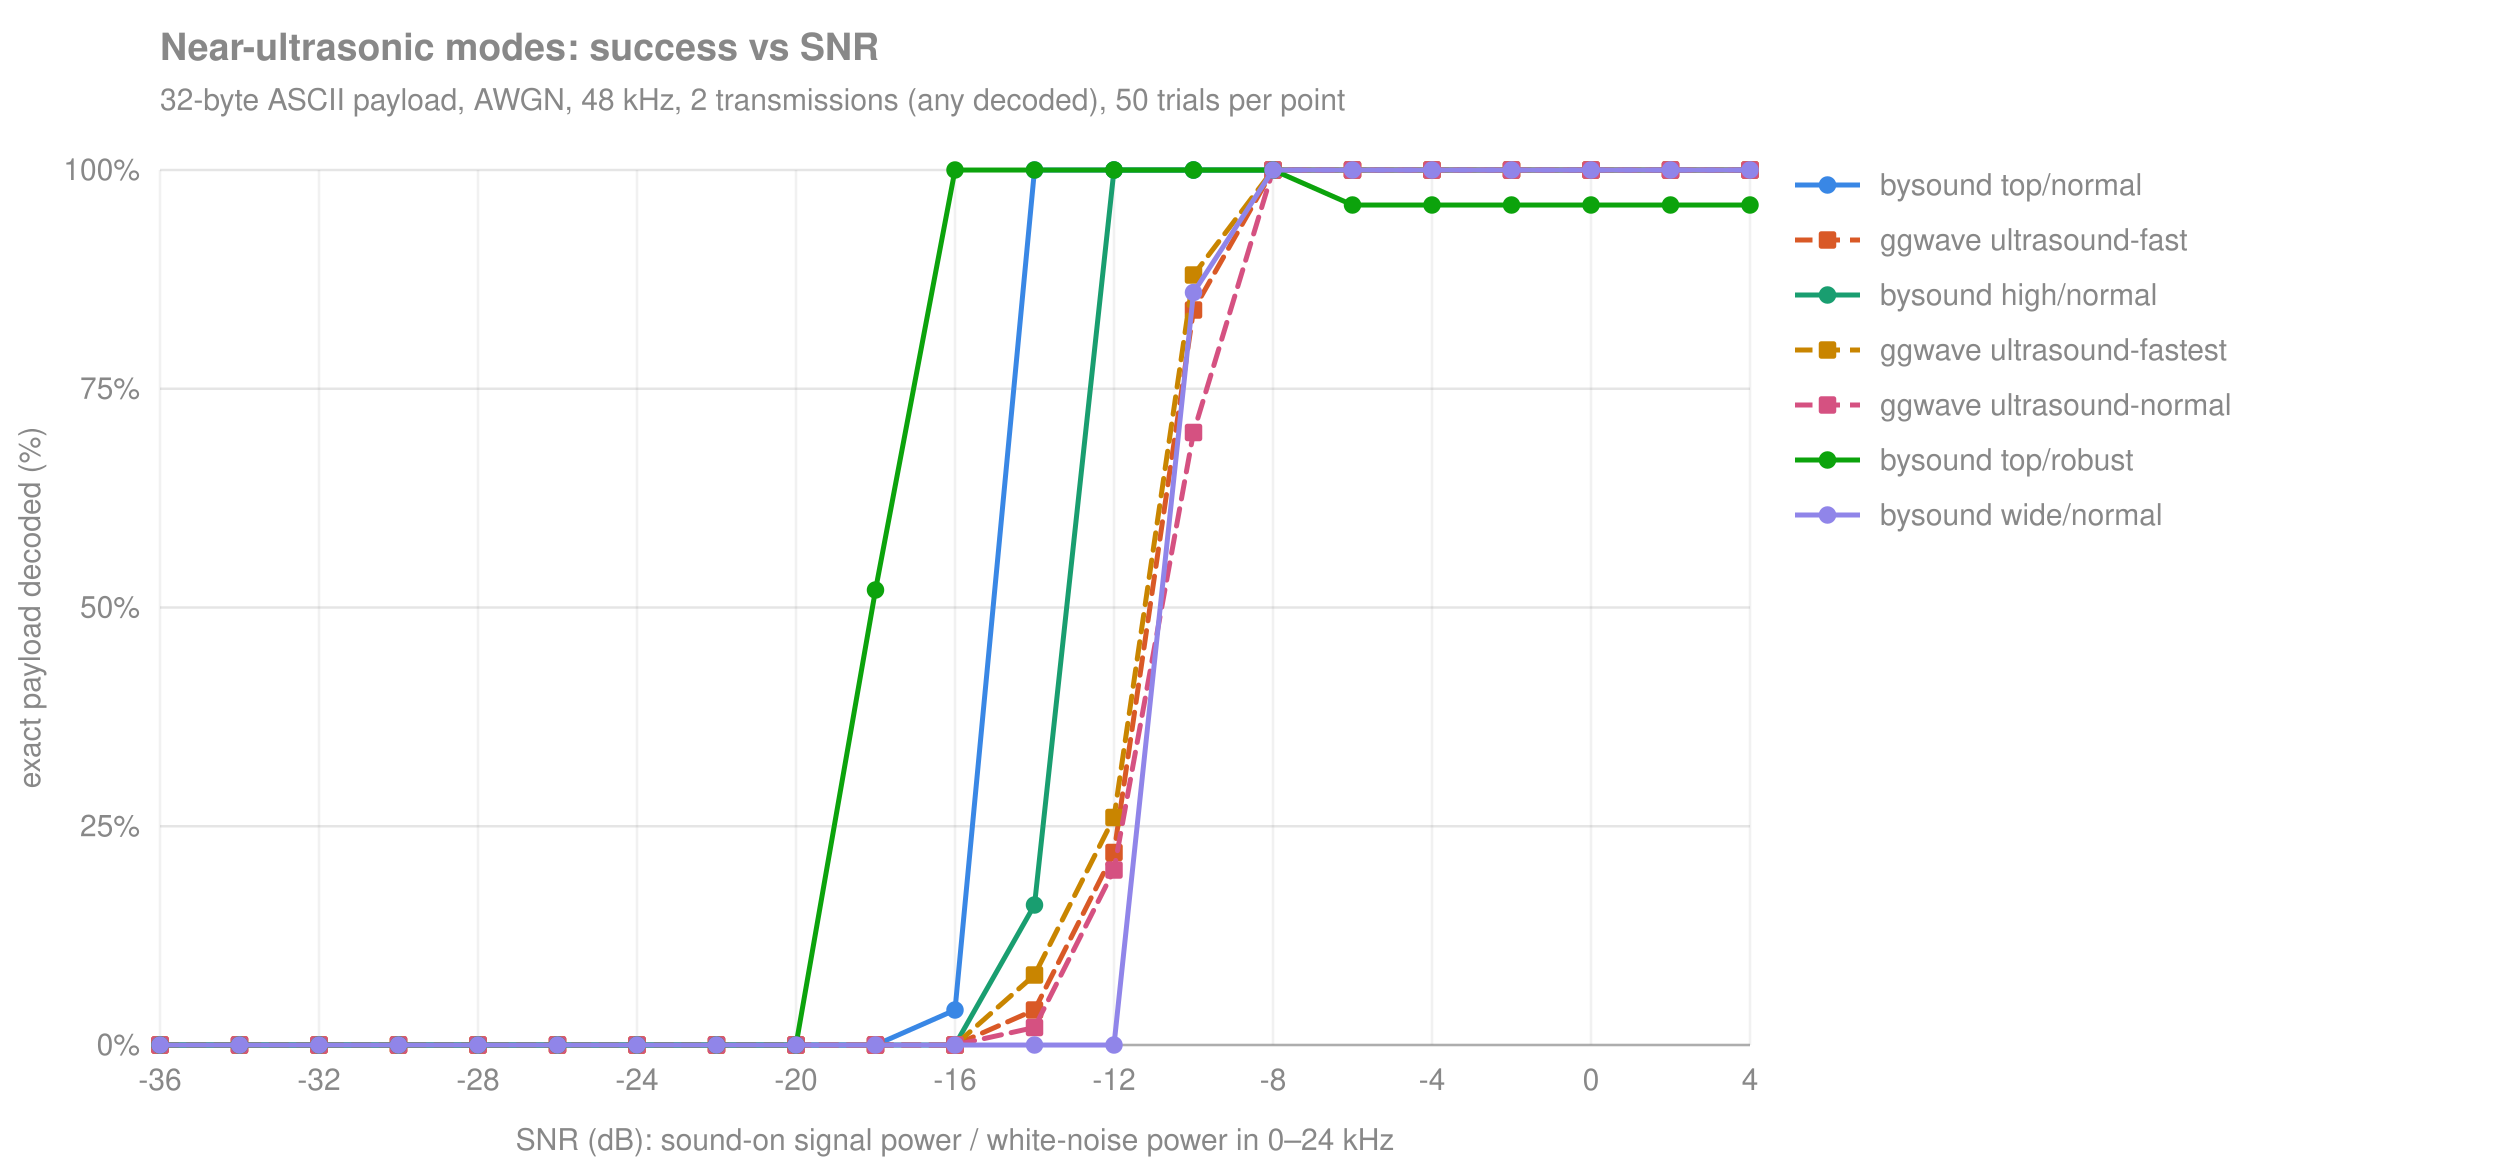
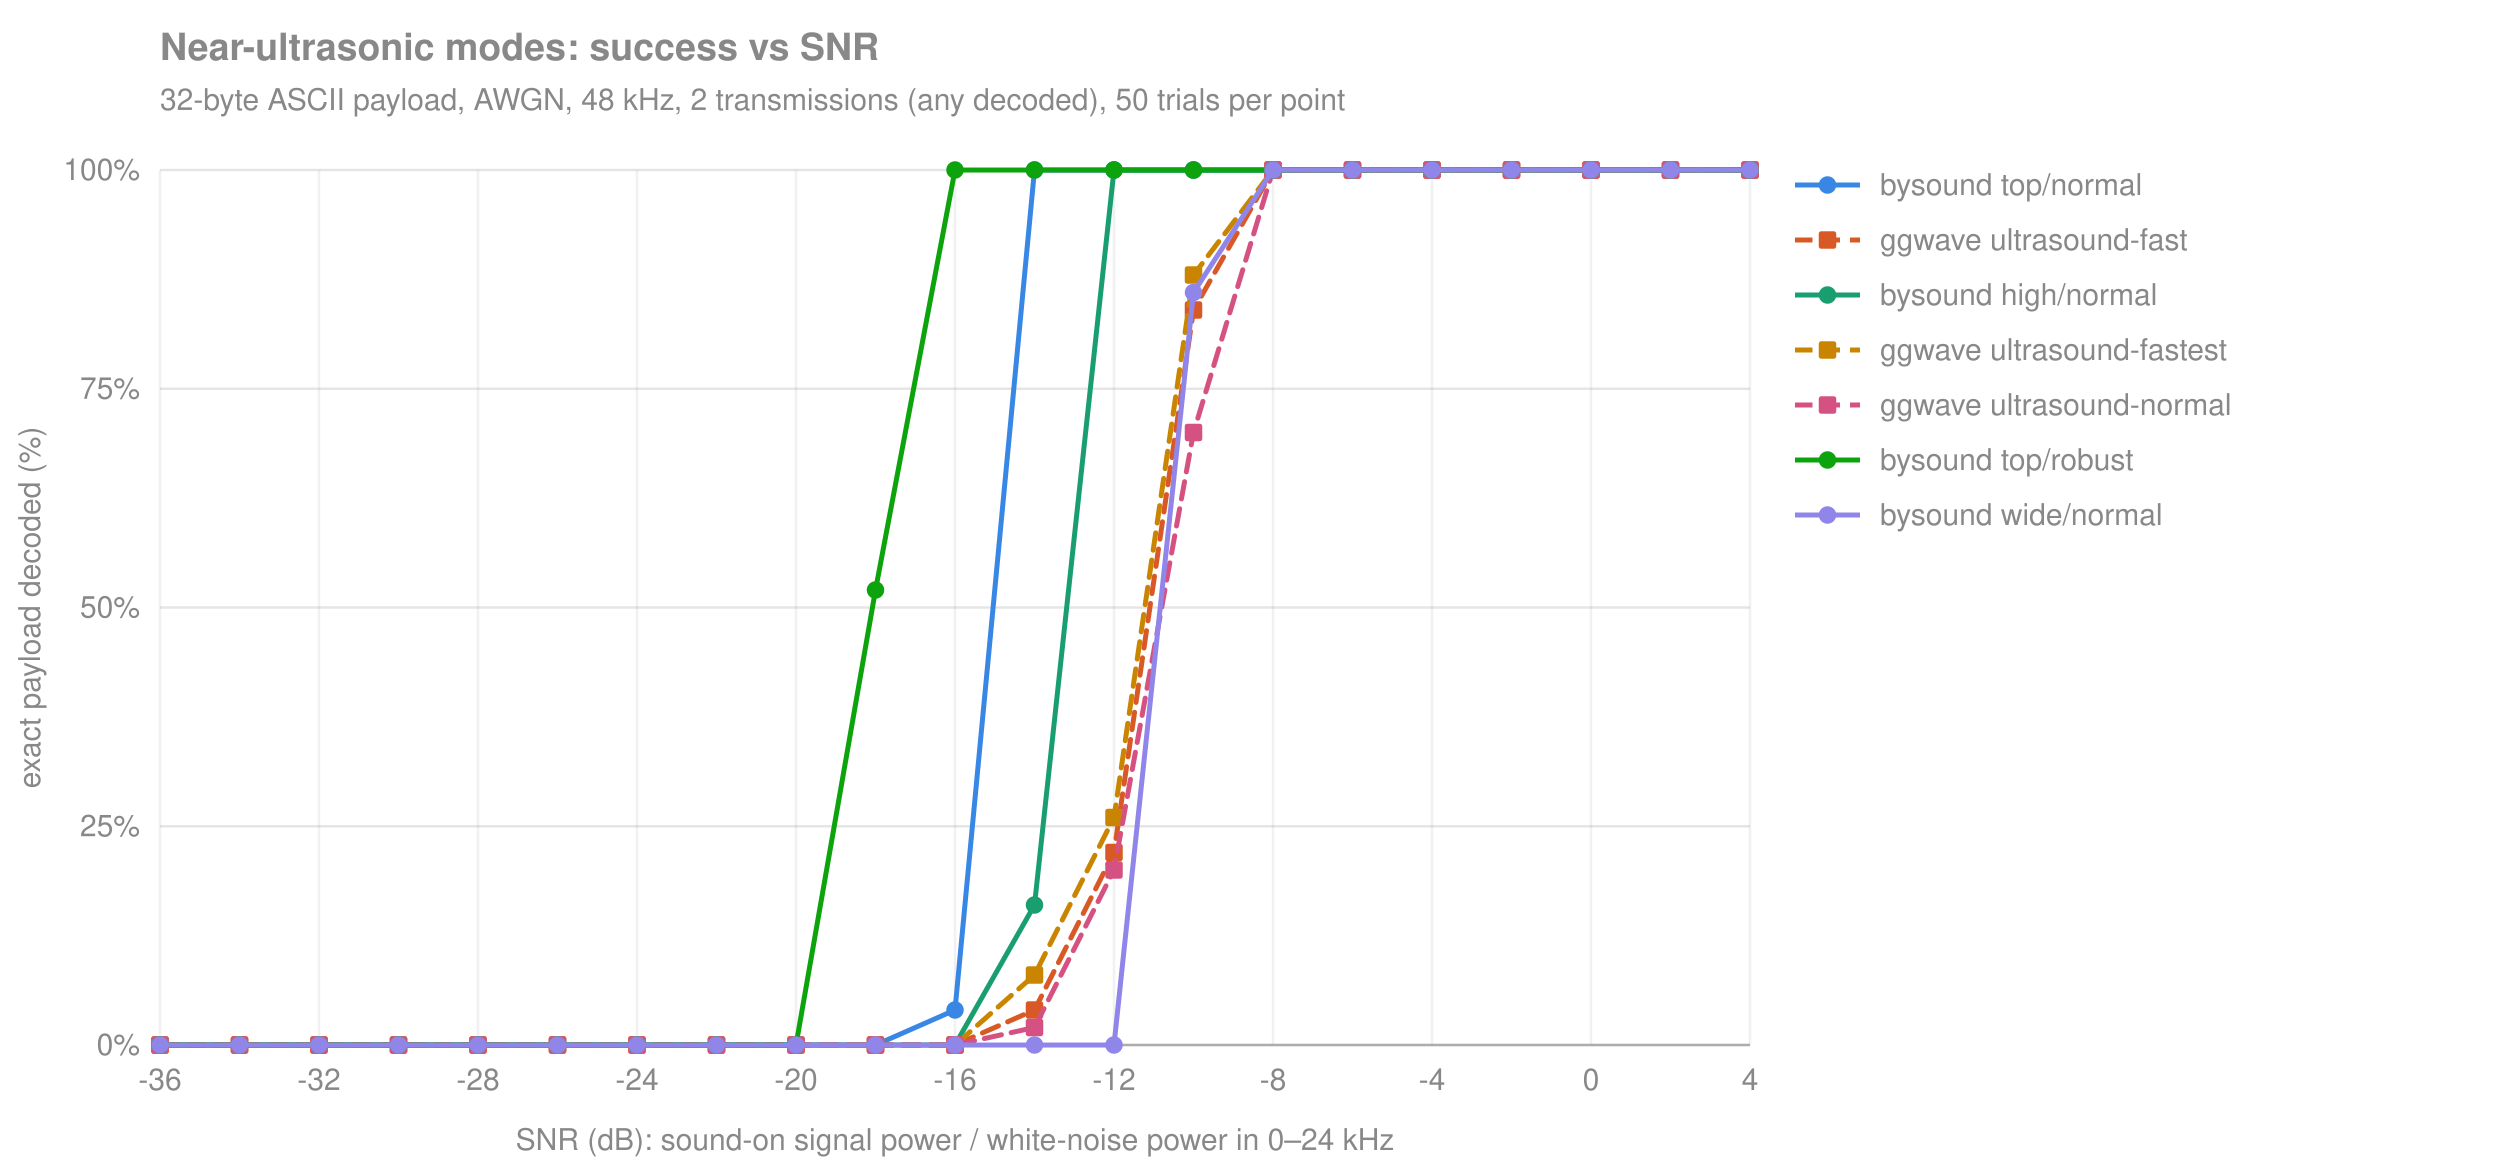
<svg xmlns="http://www.w3.org/2000/svg" width="1000" height="470" viewBox="0 0 1000 470" font-family="-apple-system,BlinkMacSystemFont,'Segoe UI',Helvetica,Arial,sans-serif" font-size="12">
  <text x="64" y="24" fill="#888888" font-size="15" font-weight="600">Near-ultrasonic modes: success vs SNR</text>
  <text x="64" y="44" fill="#888888" font-size="12">32-byte ASCII payload, AWGN, 48 kHz, 2 transmissions (any decoded), 50 trials per point</text>
  <line x1="64" x2="700" y1="418.0" y2="418.0" stroke="#888888" stroke-opacity="0.22" stroke-width="1" />
  <text x="56" y="418.0" fill="#888888" text-anchor="end" dominant-baseline="middle">0%</text>
  <line x1="64" x2="700" y1="330.5" y2="330.5" stroke="#888888" stroke-opacity="0.22" stroke-width="1" />
  <text x="56" y="330.5" fill="#888888" text-anchor="end" dominant-baseline="middle">25%</text>
  <line x1="64" x2="700" y1="243.0" y2="243.0" stroke="#888888" stroke-opacity="0.22" stroke-width="1" />
  <text x="56" y="243.0" fill="#888888" text-anchor="end" dominant-baseline="middle">50%</text>
  <line x1="64" x2="700" y1="155.5" y2="155.5" stroke="#888888" stroke-opacity="0.22" stroke-width="1" />
  <text x="56" y="155.5" fill="#888888" text-anchor="end" dominant-baseline="middle">75%</text>
  <line x1="64" x2="700" y1="68.0" y2="68.0" stroke="#888888" stroke-opacity="0.22" stroke-width="1" />
  <text x="56" y="68.0" fill="#888888" text-anchor="end" dominant-baseline="middle">100%</text>
  <line x1="64.0" x2="64.0" y1="68" y2="418" stroke="#888888" stroke-opacity="0.12" stroke-width="1" />
  <text x="64.0" y="436" fill="#888888" text-anchor="middle">-36</text>
  <line x1="127.6" x2="127.6" y1="68" y2="418" stroke="#888888" stroke-opacity="0.12" stroke-width="1" />
  <text x="127.6" y="436" fill="#888888" text-anchor="middle">-32</text>
  <line x1="191.2" x2="191.2" y1="68" y2="418" stroke="#888888" stroke-opacity="0.12" stroke-width="1" />
  <text x="191.2" y="436" fill="#888888" text-anchor="middle">-28</text>
  <line x1="254.8" x2="254.8" y1="68" y2="418" stroke="#888888" stroke-opacity="0.12" stroke-width="1" />
  <text x="254.8" y="436" fill="#888888" text-anchor="middle">-24</text>
  <line x1="318.4" x2="318.4" y1="68" y2="418" stroke="#888888" stroke-opacity="0.12" stroke-width="1" />
  <text x="318.4" y="436" fill="#888888" text-anchor="middle">-20</text>
  <line x1="382.0" x2="382.0" y1="68" y2="418" stroke="#888888" stroke-opacity="0.12" stroke-width="1" />
  <text x="382.0" y="436" fill="#888888" text-anchor="middle">-16</text>
  <line x1="445.6" x2="445.6" y1="68" y2="418" stroke="#888888" stroke-opacity="0.12" stroke-width="1" />
  <text x="445.6" y="436" fill="#888888" text-anchor="middle">-12</text>
  <line x1="509.2" x2="509.2" y1="68" y2="418" stroke="#888888" stroke-opacity="0.12" stroke-width="1" />
  <text x="509.2" y="436" fill="#888888" text-anchor="middle">-8</text>
  <line x1="572.8" x2="572.8" y1="68" y2="418" stroke="#888888" stroke-opacity="0.12" stroke-width="1" />
  <text x="572.8" y="436" fill="#888888" text-anchor="middle">-4</text>
  <line x1="636.4" x2="636.4" y1="68" y2="418" stroke="#888888" stroke-opacity="0.12" stroke-width="1" />
  <text x="636.4" y="436" fill="#888888" text-anchor="middle">0</text>
  <line x1="700.0" x2="700.0" y1="68" y2="418" stroke="#888888" stroke-opacity="0.12" stroke-width="1" />
  <text x="700.0" y="436" fill="#888888" text-anchor="middle">4</text>
  <line x1="64" x2="700" y1="418" y2="418" stroke="#888888" stroke-opacity="0.6" stroke-width="1" />
  <text x="382.0" y="460" fill="#888888" text-anchor="middle">SNR (dB): sound-on signal power / white-noise power in 0–24 kHz</text>
  <text transform="translate(16 243.0) rotate(-90)" fill="#888888" text-anchor="middle">exact payload decoded (%)</text>
  <path d="M64.0 418.0 L95.8 418.0 L127.6 418.0 L159.4 418.0 L191.2 418.0 L223.0 418.0 L254.8 418.0 L286.6 418.0 L318.4 418.0 L350.2 418.0 L382.0 404.0 L413.8 68.0 L445.6 68.0 L477.4 68.0 L509.2 68.0 L541.0 68.0 L572.8 68.0 L604.6 68.0 L636.4 68.0 L668.2 68.0 L700.0 68.0" fill="none" stroke="#3987e5" stroke-width="2" stroke-linejoin="round" stroke-linecap="round" />
  <circle cx="64.0" cy="418.0" r="3.5" fill="#3987e5" />
  <circle cx="95.8" cy="418.0" r="3.5" fill="#3987e5" />
  <circle cx="127.6" cy="418.0" r="3.5" fill="#3987e5" />
  <circle cx="159.4" cy="418.0" r="3.5" fill="#3987e5" />
  <circle cx="191.2" cy="418.0" r="3.5" fill="#3987e5" />
  <circle cx="223.0" cy="418.0" r="3.5" fill="#3987e5" />
  <circle cx="254.8" cy="418.0" r="3.5" fill="#3987e5" />
  <circle cx="286.6" cy="418.0" r="3.5" fill="#3987e5" />
  <circle cx="318.4" cy="418.0" r="3.5" fill="#3987e5" />
  <circle cx="350.2" cy="418.0" r="3.5" fill="#3987e5" />
  <circle cx="382.0" cy="404.0" r="3.5" fill="#3987e5" />
  <circle cx="413.8" cy="68.0" r="3.5" fill="#3987e5" />
  <circle cx="445.6" cy="68.0" r="3.5" fill="#3987e5" />
  <circle cx="477.4" cy="68.0" r="3.5" fill="#3987e5" />
  <circle cx="509.2" cy="68.0" r="3.5" fill="#3987e5" />
  <circle cx="541.0" cy="68.0" r="3.5" fill="#3987e5" />
  <circle cx="572.8" cy="68.0" r="3.5" fill="#3987e5" />
  <circle cx="604.6" cy="68.0" r="3.5" fill="#3987e5" />
  <circle cx="636.4" cy="68.0" r="3.5" fill="#3987e5" />
  <circle cx="668.2" cy="68.0" r="3.5" fill="#3987e5" />
  <circle cx="700.0" cy="68.0" r="3.5" fill="#3987e5" />
  <path d="M64.0 418.0 L95.8 418.0 L127.6 418.0 L159.4 418.0 L191.2 418.0 L223.0 418.0 L254.8 418.0 L286.6 418.0 L318.4 418.0 L350.2 418.0 L382.0 418.0 L413.8 404.0 L445.6 341.0 L477.4 124.0 L509.2 68.0 L541.0 68.0 L572.8 68.0 L604.6 68.0 L636.4 68.0 L668.2 68.0 L700.0 68.0" fill="none" stroke="#d95926" stroke-width="2" stroke-linejoin="round" stroke-linecap="round" stroke-dasharray="7 4" />
  <rect x="60.5" y="414.5" width="7" height="7" rx="1" fill="#d95926" />
  <rect x="92.3" y="414.5" width="7" height="7" rx="1" fill="#d95926" />
  <rect x="124.1" y="414.5" width="7" height="7" rx="1" fill="#d95926" />
  <rect x="155.9" y="414.5" width="7" height="7" rx="1" fill="#d95926" />
  <rect x="187.7" y="414.5" width="7" height="7" rx="1" fill="#d95926" />
  <rect x="219.5" y="414.5" width="7" height="7" rx="1" fill="#d95926" />
  <rect x="251.3" y="414.5" width="7" height="7" rx="1" fill="#d95926" />
  <rect x="283.1" y="414.5" width="7" height="7" rx="1" fill="#d95926" />
  <rect x="314.9" y="414.5" width="7" height="7" rx="1" fill="#d95926" />
  <rect x="346.7" y="414.5" width="7" height="7" rx="1" fill="#d95926" />
  <rect x="378.5" y="414.5" width="7" height="7" rx="1" fill="#d95926" />
  <rect x="410.3" y="400.5" width="7" height="7" rx="1" fill="#d95926" />
  <rect x="442.1" y="337.5" width="7" height="7" rx="1" fill="#d95926" />
  <rect x="473.9" y="120.5" width="7" height="7" rx="1" fill="#d95926" />
  <rect x="505.7" y="64.5" width="7" height="7" rx="1" fill="#d95926" />
  <rect x="537.5" y="64.5" width="7" height="7" rx="1" fill="#d95926" />
  <rect x="569.3" y="64.5" width="7" height="7" rx="1" fill="#d95926" />
  <rect x="601.1" y="64.5" width="7" height="7" rx="1" fill="#d95926" />
  <rect x="632.9" y="64.5" width="7" height="7" rx="1" fill="#d95926" />
  <rect x="664.7" y="64.5" width="7" height="7" rx="1" fill="#d95926" />
  <rect x="696.5" y="64.5" width="7" height="7" rx="1" fill="#d95926" />
  <path d="M64.0 418.0 L95.8 418.0 L127.6 418.0 L159.4 418.0 L191.2 418.0 L223.0 418.0 L254.8 418.0 L286.6 418.0 L318.4 418.0 L350.2 418.0 L382.0 418.0 L413.8 362.0 L445.6 68.0 L477.4 68.0 L509.2 68.0 L541.0 68.0 L572.8 68.0 L604.6 68.0 L636.4 68.0 L668.2 68.0 L700.0 68.0" fill="none" stroke="#199e70" stroke-width="2" stroke-linejoin="round" stroke-linecap="round" />
  <circle cx="64.0" cy="418.0" r="3.5" fill="#199e70" />
  <circle cx="95.8" cy="418.0" r="3.5" fill="#199e70" />
  <circle cx="127.6" cy="418.0" r="3.5" fill="#199e70" />
  <circle cx="159.4" cy="418.0" r="3.5" fill="#199e70" />
  <circle cx="191.2" cy="418.0" r="3.5" fill="#199e70" />
  <circle cx="223.0" cy="418.0" r="3.5" fill="#199e70" />
  <circle cx="254.8" cy="418.0" r="3.5" fill="#199e70" />
  <circle cx="286.6" cy="418.0" r="3.5" fill="#199e70" />
  <circle cx="318.4" cy="418.0" r="3.5" fill="#199e70" />
  <circle cx="350.2" cy="418.0" r="3.5" fill="#199e70" />
  <circle cx="382.0" cy="418.0" r="3.5" fill="#199e70" />
  <circle cx="413.8" cy="362.0" r="3.5" fill="#199e70" />
  <circle cx="445.6" cy="68.0" r="3.5" fill="#199e70" />
  <circle cx="477.4" cy="68.0" r="3.5" fill="#199e70" />
  <circle cx="509.2" cy="68.0" r="3.5" fill="#199e70" />
  <circle cx="541.0" cy="68.0" r="3.5" fill="#199e70" />
  <circle cx="572.8" cy="68.0" r="3.5" fill="#199e70" />
  <circle cx="604.6" cy="68.0" r="3.5" fill="#199e70" />
  <circle cx="636.4" cy="68.0" r="3.5" fill="#199e70" />
  <circle cx="668.2" cy="68.0" r="3.5" fill="#199e70" />
  <circle cx="700.0" cy="68.0" r="3.5" fill="#199e70" />
  <path d="M64.0 418.0 L95.8 418.0 L127.6 418.0 L159.4 418.0 L191.2 418.0 L223.0 418.0 L254.8 418.0 L286.6 418.0 L318.4 418.0 L350.2 418.0 L382.0 418.0 L413.8 390.0 L445.6 327.0 L477.4 110.0 L509.2 68.0 L541.0 68.0 L572.8 68.0 L604.6 68.0 L636.4 68.0 L668.2 68.0 L700.0 68.0" fill="none" stroke="#c98500" stroke-width="2" stroke-linejoin="round" stroke-linecap="round" stroke-dasharray="7 4" />
  <rect x="60.5" y="414.5" width="7" height="7" rx="1" fill="#c98500" />
  <rect x="92.3" y="414.5" width="7" height="7" rx="1" fill="#c98500" />
  <rect x="124.1" y="414.5" width="7" height="7" rx="1" fill="#c98500" />
  <rect x="155.9" y="414.5" width="7" height="7" rx="1" fill="#c98500" />
  <rect x="187.7" y="414.5" width="7" height="7" rx="1" fill="#c98500" />
  <rect x="219.5" y="414.5" width="7" height="7" rx="1" fill="#c98500" />
  <rect x="251.3" y="414.5" width="7" height="7" rx="1" fill="#c98500" />
  <rect x="283.1" y="414.5" width="7" height="7" rx="1" fill="#c98500" />
  <rect x="314.9" y="414.5" width="7" height="7" rx="1" fill="#c98500" />
  <rect x="346.7" y="414.5" width="7" height="7" rx="1" fill="#c98500" />
  <rect x="378.5" y="414.5" width="7" height="7" rx="1" fill="#c98500" />
  <rect x="410.3" y="386.5" width="7" height="7" rx="1" fill="#c98500" />
  <rect x="442.1" y="323.5" width="7" height="7" rx="1" fill="#c98500" />
  <rect x="473.9" y="106.5" width="7" height="7" rx="1" fill="#c98500" />
  <rect x="505.7" y="64.5" width="7" height="7" rx="1" fill="#c98500" />
  <rect x="537.5" y="64.5" width="7" height="7" rx="1" fill="#c98500" />
  <rect x="569.3" y="64.5" width="7" height="7" rx="1" fill="#c98500" />
  <rect x="601.1" y="64.5" width="7" height="7" rx="1" fill="#c98500" />
  <rect x="632.9" y="64.5" width="7" height="7" rx="1" fill="#c98500" />
  <rect x="664.7" y="64.5" width="7" height="7" rx="1" fill="#c98500" />
  <rect x="696.5" y="64.5" width="7" height="7" rx="1" fill="#c98500" />
  <path d="M64.0 418.0 L95.8 418.0 L127.6 418.0 L159.4 418.0 L191.2 418.0 L223.0 418.0 L254.8 418.0 L286.6 418.0 L318.4 418.0 L350.2 418.0 L382.0 418.0 L413.8 411.0 L445.6 348.0 L477.4 173.0 L509.2 68.0 L541.0 68.0 L572.8 68.0 L604.6 68.0 L636.4 68.0 L668.2 68.0 L700.0 68.0" fill="none" stroke="#d55181" stroke-width="2" stroke-linejoin="round" stroke-linecap="round" stroke-dasharray="7 4" />
  <rect x="60.5" y="414.5" width="7" height="7" rx="1" fill="#d55181" />
  <rect x="92.3" y="414.5" width="7" height="7" rx="1" fill="#d55181" />
  <rect x="124.1" y="414.5" width="7" height="7" rx="1" fill="#d55181" />
  <rect x="155.9" y="414.5" width="7" height="7" rx="1" fill="#d55181" />
  <rect x="187.7" y="414.5" width="7" height="7" rx="1" fill="#d55181" />
  <rect x="219.5" y="414.5" width="7" height="7" rx="1" fill="#d55181" />
  <rect x="251.3" y="414.5" width="7" height="7" rx="1" fill="#d55181" />
  <rect x="283.1" y="414.5" width="7" height="7" rx="1" fill="#d55181" />
  <rect x="314.9" y="414.5" width="7" height="7" rx="1" fill="#d55181" />
  <rect x="346.7" y="414.5" width="7" height="7" rx="1" fill="#d55181" />
  <rect x="378.5" y="414.5" width="7" height="7" rx="1" fill="#d55181" />
  <rect x="410.3" y="407.5" width="7" height="7" rx="1" fill="#d55181" />
  <rect x="442.1" y="344.5" width="7" height="7" rx="1" fill="#d55181" />
  <rect x="473.9" y="169.5" width="7" height="7" rx="1" fill="#d55181" />
  <rect x="505.7" y="64.5" width="7" height="7" rx="1" fill="#d55181" />
  <rect x="537.5" y="64.5" width="7" height="7" rx="1" fill="#d55181" />
  <rect x="569.3" y="64.5" width="7" height="7" rx="1" fill="#d55181" />
  <rect x="601.1" y="64.5" width="7" height="7" rx="1" fill="#d55181" />
  <rect x="632.9" y="64.5" width="7" height="7" rx="1" fill="#d55181" />
  <rect x="664.7" y="64.5" width="7" height="7" rx="1" fill="#d55181" />
  <rect x="696.5" y="64.5" width="7" height="7" rx="1" fill="#d55181" />
-   <path d="M64.0 418.0 L95.8 418.0 L127.6 418.0 L159.4 418.0 L191.2 418.0 L223.0 418.0 L254.8 418.0 L286.6 418.0 L318.4 418.0 L350.2 236.0 L382.0 68.0 L413.8 68.0 L445.6 68.0 L477.4 68.0 L509.2 68.0 L541.0 82.0 L572.8 82.0 L604.6 82.0 L636.4 82.0 L668.2 82.0 L700.0 82.0" fill="none" stroke="#0ca30c" stroke-width="2" stroke-linejoin="round" stroke-linecap="round" />
+   <path d="M64.0 418.0 L95.8 418.0 L127.6 418.0 L159.4 418.0 L191.2 418.0 L223.0 418.0 L254.8 418.0 L286.6 418.0 L318.4 418.0 L350.2 236.0 L382.0 68.0 L413.8 68.0 L445.6 68.0 L477.4 68.0 L509.2 68.0 L541.0 68.0 L572.8 68.0 L604.6 68.0 L636.4 68.0 L668.2 68.0 L700.0 68.0" fill="none" stroke="#0ca30c" stroke-width="2" stroke-linejoin="round" stroke-linecap="round" />
  <circle cx="64.0" cy="418.0" r="3.5" fill="#0ca30c" />
  <circle cx="95.8" cy="418.0" r="3.5" fill="#0ca30c" />
  <circle cx="127.6" cy="418.0" r="3.5" fill="#0ca30c" />
  <circle cx="159.4" cy="418.0" r="3.5" fill="#0ca30c" />
  <circle cx="191.2" cy="418.0" r="3.5" fill="#0ca30c" />
  <circle cx="223.0" cy="418.0" r="3.5" fill="#0ca30c" />
  <circle cx="254.8" cy="418.0" r="3.5" fill="#0ca30c" />
  <circle cx="286.6" cy="418.0" r="3.5" fill="#0ca30c" />
  <circle cx="318.4" cy="418.0" r="3.5" fill="#0ca30c" />
  <circle cx="350.2" cy="236.0" r="3.5" fill="#0ca30c" />
  <circle cx="382.0" cy="68.0" r="3.5" fill="#0ca30c" />
  <circle cx="413.8" cy="68.0" r="3.5" fill="#0ca30c" />
  <circle cx="445.6" cy="68.0" r="3.5" fill="#0ca30c" />
  <circle cx="477.4" cy="68.0" r="3.5" fill="#0ca30c" />
  <circle cx="509.2" cy="68.0" r="3.5" fill="#0ca30c" />
-   <circle cx="541.0" cy="82.0" r="3.5" fill="#0ca30c" />
-   <circle cx="572.8" cy="82.0" r="3.5" fill="#0ca30c" />
-   <circle cx="604.6" cy="82.0" r="3.5" fill="#0ca30c" />
-   <circle cx="636.4" cy="82.0" r="3.5" fill="#0ca30c" />
-   <circle cx="668.2" cy="82.0" r="3.5" fill="#0ca30c" />
-   <circle cx="700.0" cy="82.0" r="3.5" fill="#0ca30c" />
+   <circle cx="541.0" cy="68.0" r="3.5" fill="#0ca30c" />
+   <circle cx="572.8" cy="68.0" r="3.5" fill="#0ca30c" />
+   <circle cx="604.6" cy="68.0" r="3.5" fill="#0ca30c" />
+   <circle cx="636.4" cy="68.0" r="3.5" fill="#0ca30c" />
+   <circle cx="668.2" cy="68.0" r="3.5" fill="#0ca30c" />
+   <circle cx="700.0" cy="68.0" r="3.5" fill="#0ca30c" />
  <path d="M64.0 418.0 L95.8 418.0 L127.6 418.0 L159.4 418.0 L191.2 418.0 L223.0 418.0 L254.8 418.0 L286.6 418.0 L318.4 418.0 L350.2 418.0 L382.0 418.0 L413.8 418.0 L445.6 418.0 L477.4 117.0 L509.2 68.0 L541.0 68.0 L572.8 68.0 L604.6 68.0 L636.4 68.0 L668.2 68.0 L700.0 68.0" fill="none" stroke="#9085e9" stroke-width="2" stroke-linejoin="round" stroke-linecap="round" />
  <circle cx="64.0" cy="418.0" r="3.5" fill="#9085e9" />
  <circle cx="95.8" cy="418.0" r="3.5" fill="#9085e9" />
  <circle cx="127.6" cy="418.0" r="3.5" fill="#9085e9" />
  <circle cx="159.4" cy="418.0" r="3.5" fill="#9085e9" />
  <circle cx="191.2" cy="418.0" r="3.5" fill="#9085e9" />
  <circle cx="223.0" cy="418.0" r="3.5" fill="#9085e9" />
  <circle cx="254.8" cy="418.0" r="3.5" fill="#9085e9" />
  <circle cx="286.6" cy="418.0" r="3.5" fill="#9085e9" />
  <circle cx="318.4" cy="418.0" r="3.5" fill="#9085e9" />
  <circle cx="350.2" cy="418.0" r="3.5" fill="#9085e9" />
  <circle cx="382.0" cy="418.0" r="3.5" fill="#9085e9" />
  <circle cx="413.8" cy="418.0" r="3.5" fill="#9085e9" />
  <circle cx="445.6" cy="418.0" r="3.5" fill="#9085e9" />
  <circle cx="477.4" cy="117.0" r="3.5" fill="#9085e9" />
  <circle cx="509.2" cy="68.0" r="3.5" fill="#9085e9" />
  <circle cx="541.0" cy="68.0" r="3.5" fill="#9085e9" />
  <circle cx="572.8" cy="68.0" r="3.5" fill="#9085e9" />
  <circle cx="604.6" cy="68.0" r="3.5" fill="#9085e9" />
  <circle cx="636.4" cy="68.0" r="3.5" fill="#9085e9" />
  <circle cx="668.2" cy="68.0" r="3.5" fill="#9085e9" />
  <circle cx="700.0" cy="68.0" r="3.5" fill="#9085e9" />
  <line x1="718" x2="744" y1="74" y2="74" stroke="#3987e5" stroke-width="2" />
  <circle cx="731" cy="74" r="3.5" fill="#3987e5" />
  <text x="752" y="74" fill="#888888" dominant-baseline="middle">bysound top/normal</text>
  <line x1="718" x2="744" y1="96" y2="96" stroke="#d95926" stroke-width="2" stroke-dasharray="7 4" />
  <rect x="727.5" y="92.5" width="7" height="7" rx="1" fill="#d95926" />
  <text x="752" y="96" fill="#888888" dominant-baseline="middle">ggwave ultrasound-fast</text>
  <line x1="718" x2="744" y1="118" y2="118" stroke="#199e70" stroke-width="2" />
  <circle cx="731" cy="118" r="3.5" fill="#199e70" />
  <text x="752" y="118" fill="#888888" dominant-baseline="middle">bysound high/normal</text>
  <line x1="718" x2="744" y1="140" y2="140" stroke="#c98500" stroke-width="2" stroke-dasharray="7 4" />
  <rect x="727.5" y="136.5" width="7" height="7" rx="1" fill="#c98500" />
  <text x="752" y="140" fill="#888888" dominant-baseline="middle">ggwave ultrasound-fastest</text>
  <line x1="718" x2="744" y1="162" y2="162" stroke="#d55181" stroke-width="2" stroke-dasharray="7 4" />
  <rect x="727.5" y="158.5" width="7" height="7" rx="1" fill="#d55181" />
  <text x="752" y="162" fill="#888888" dominant-baseline="middle">ggwave ultrasound-normal</text>
  <line x1="718" x2="744" y1="184" y2="184" stroke="#0ca30c" stroke-width="2" />
  <circle cx="731" cy="184" r="3.5" fill="#0ca30c" />
  <text x="752" y="184" fill="#888888" dominant-baseline="middle">bysound top/robust</text>
  <line x1="718" x2="744" y1="206" y2="206" stroke="#9085e9" stroke-width="2" />
  <circle cx="731" cy="206" r="3.5" fill="#9085e9" />
  <text x="752" y="206" fill="#888888" dominant-baseline="middle">bysound wide/normal</text>
</svg>
